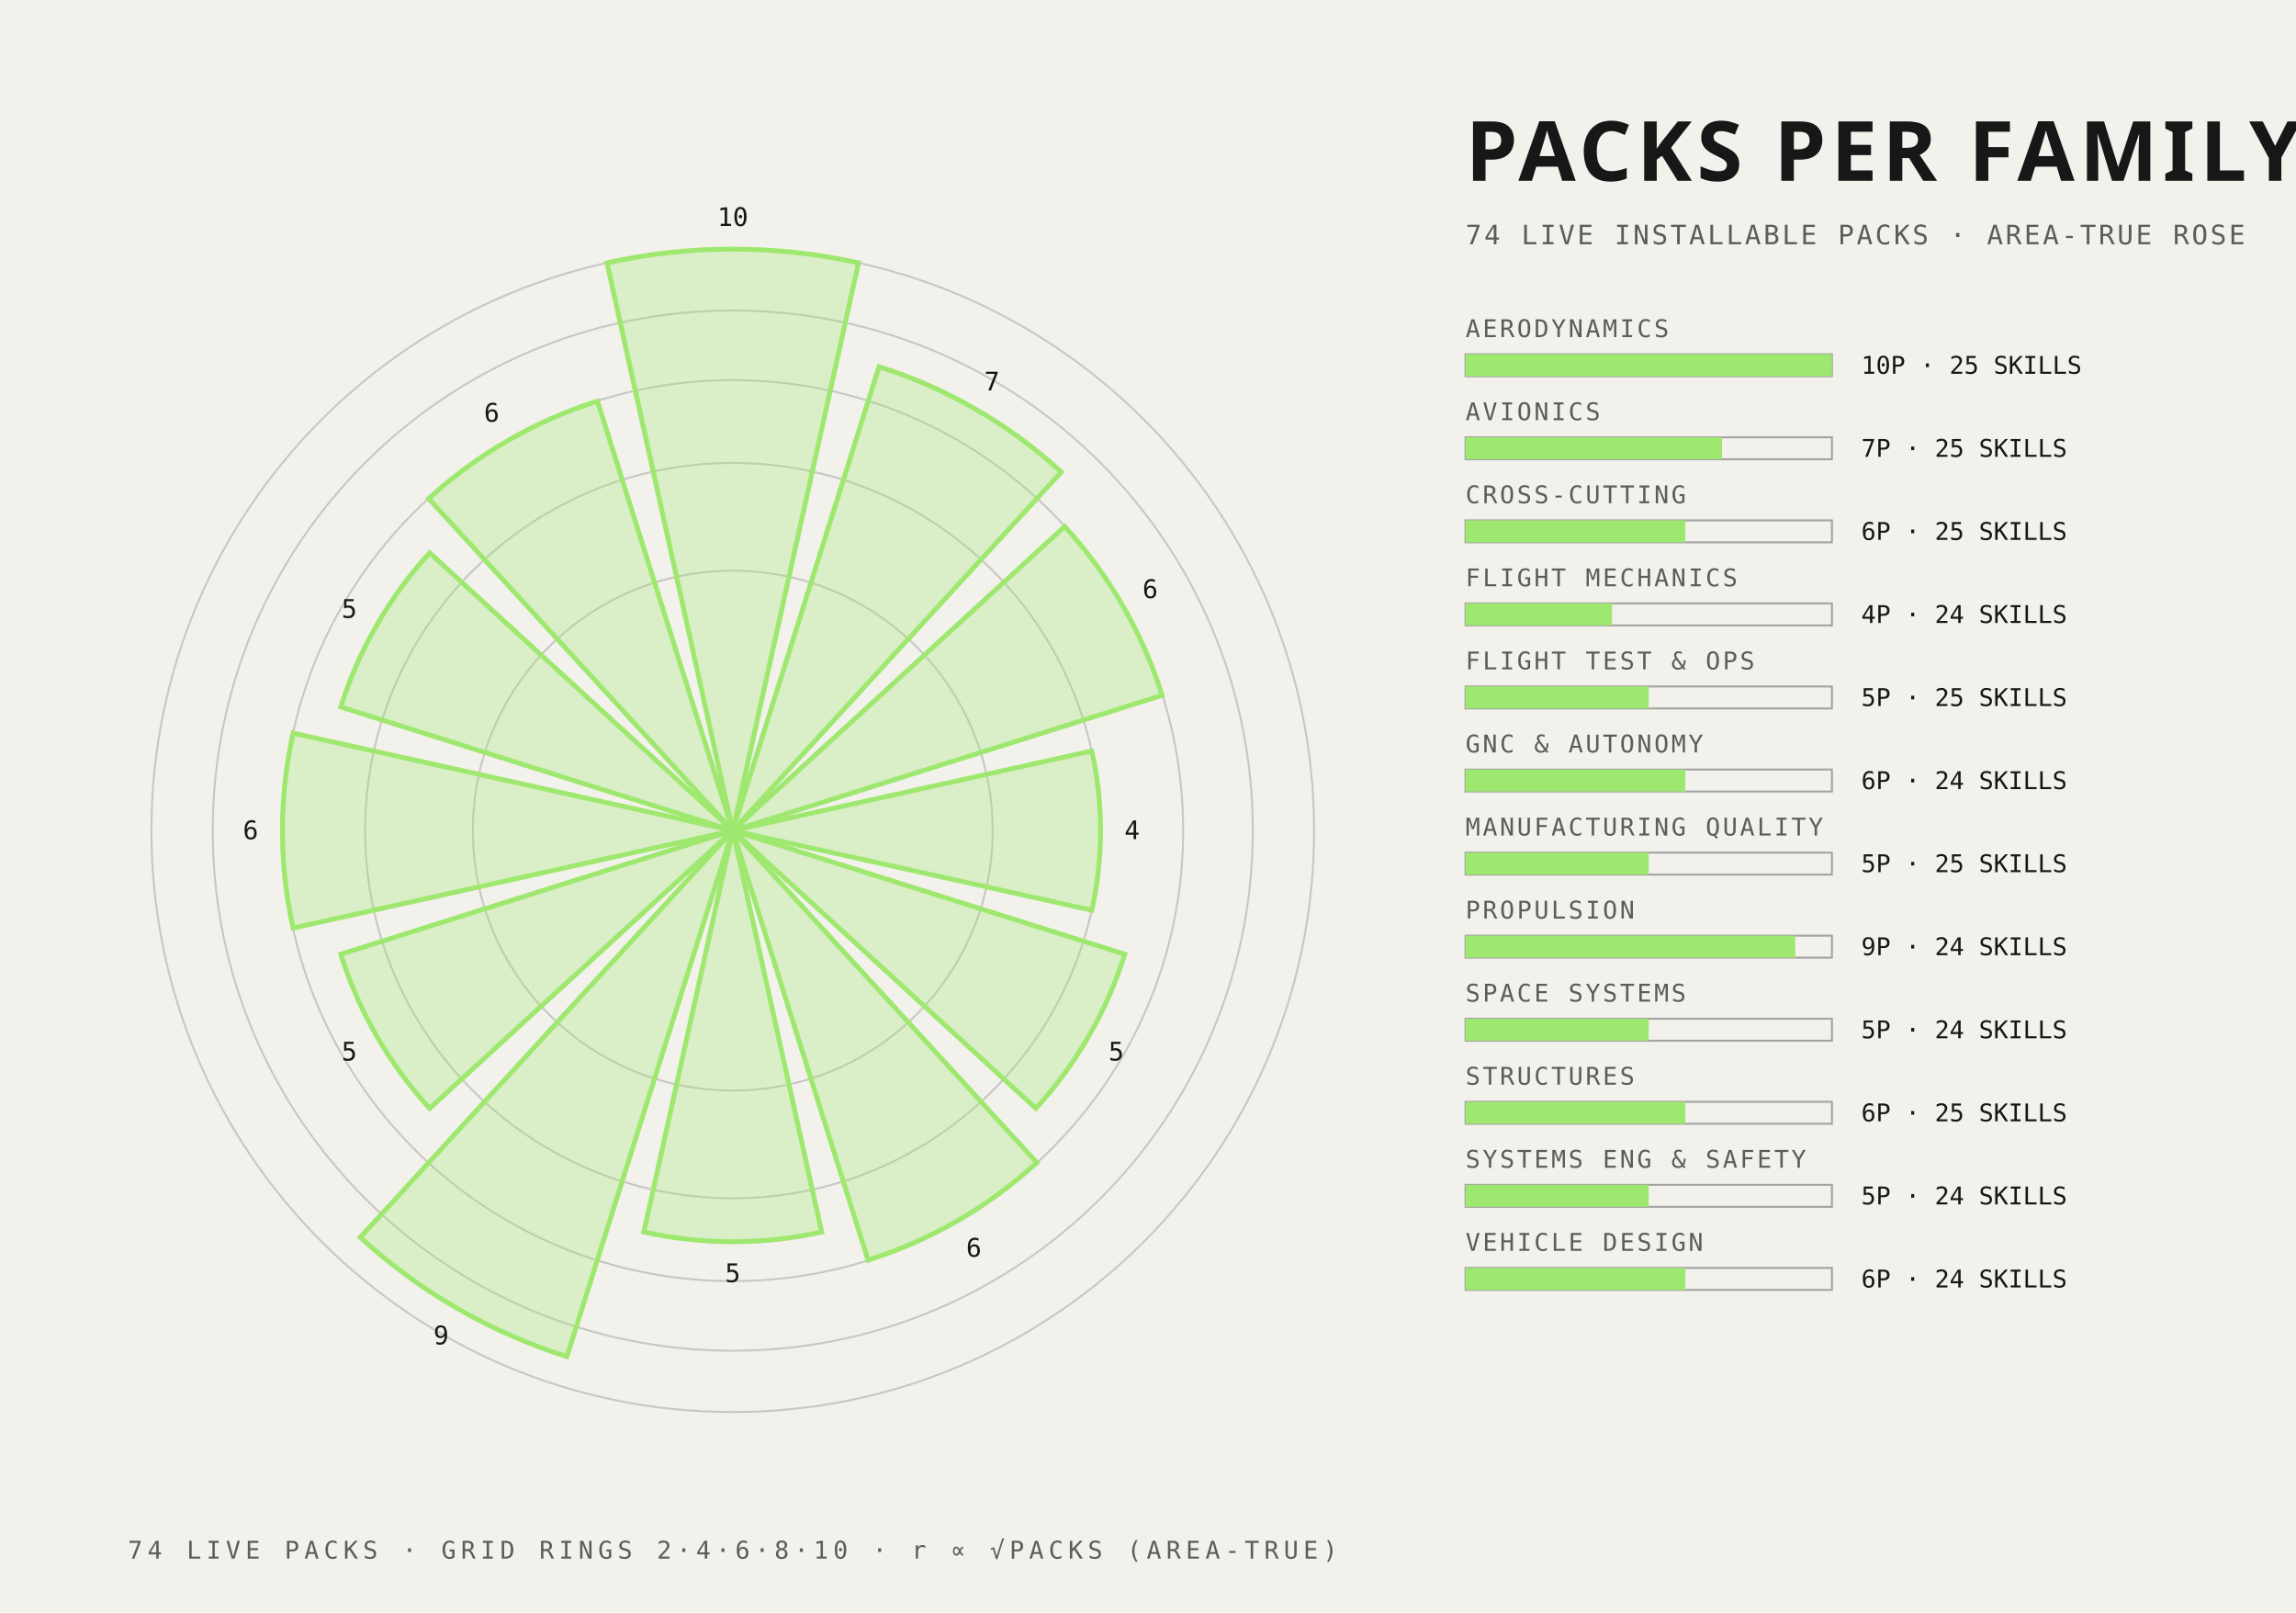
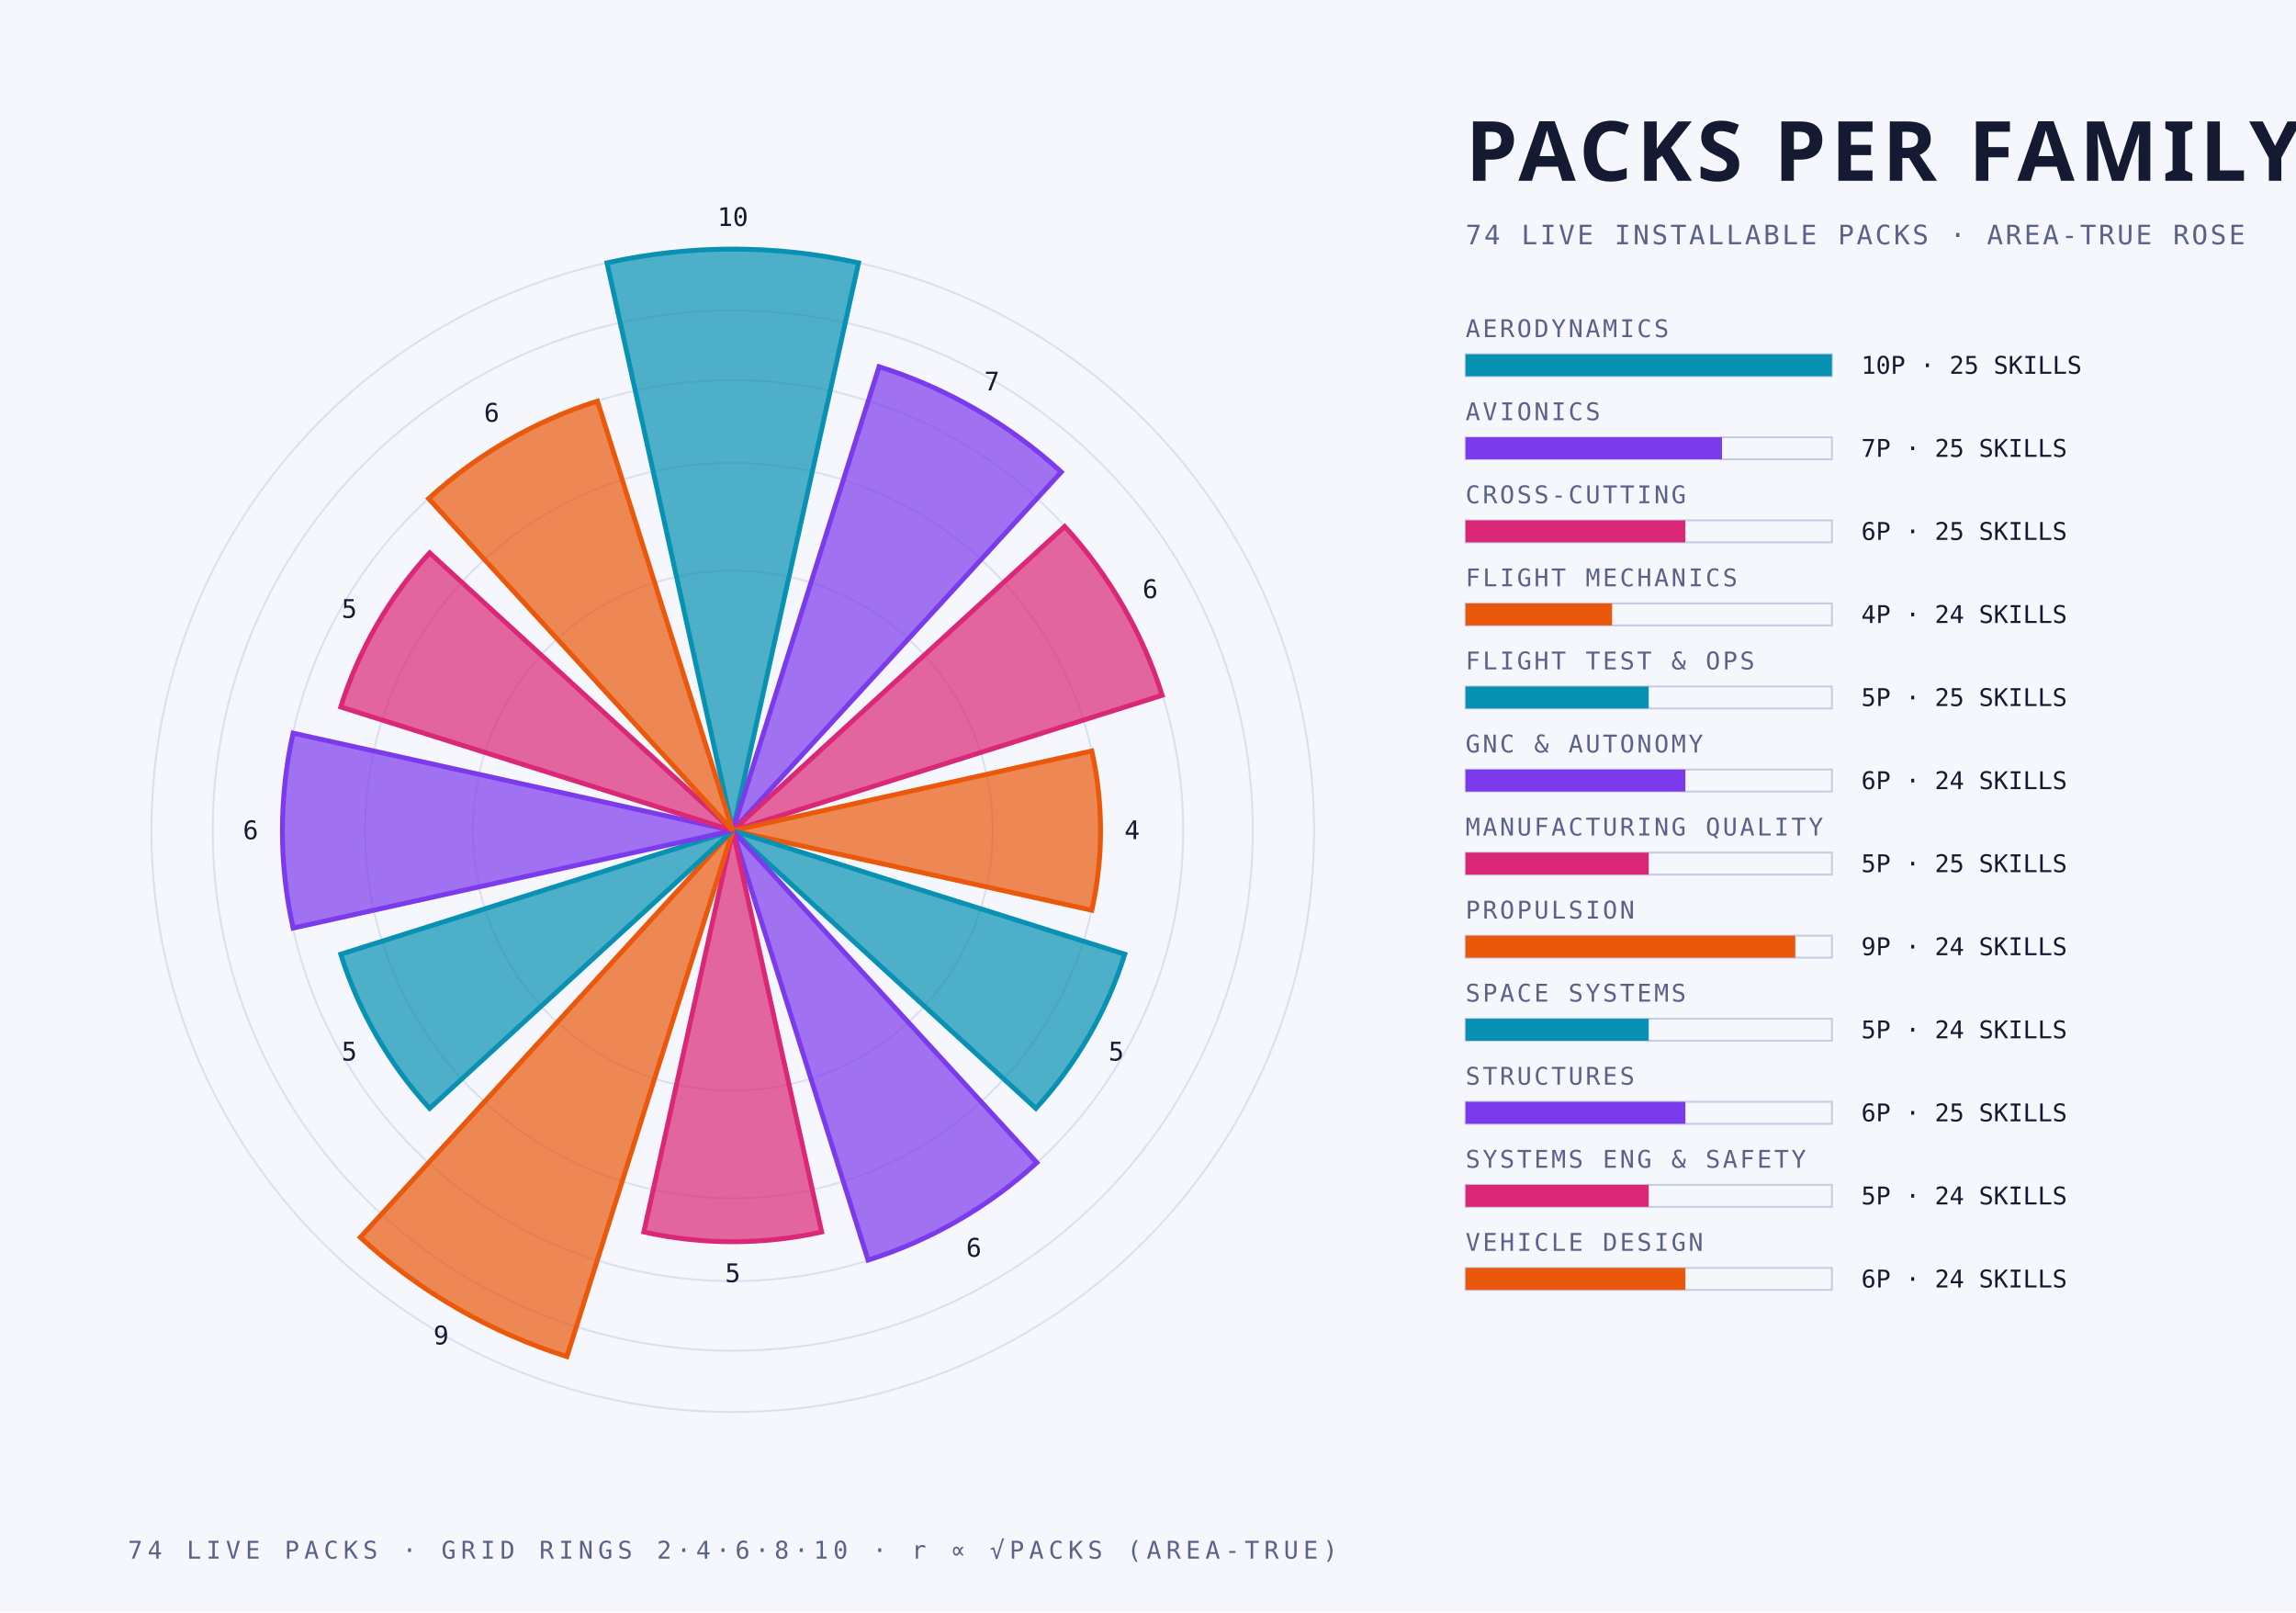
<svg xmlns="http://www.w3.org/2000/svg" width="940" height="660" viewBox="0 0 940 660">
  <style>
    .mono { font-family: "JetBrains Mono", "IBM Plex Mono", "Menlo", monospace; }
    .cond { font-family: "Barlow Condensed", "DIN Condensed", "Arial Narrow", sans-serif; font-weight: 700; text-transform: uppercase; }
    .serif { font-family: "Instrument Serif", Georgia, serif; font-style: italic; }
  </style>
-   <rect width="940" height="660" fill="#f3f1ec" />
-   <circle cx="300" cy="340" r="106.4" fill="none" stroke="#a3a3a3" stroke-width="0.8" stroke-opacity="0.55" />
-   <circle cx="300" cy="340" r="150.5" fill="none" stroke="#a3a3a3" stroke-width="0.8" stroke-opacity="0.55" />
-   <circle cx="300" cy="340" r="184.4" fill="none" stroke="#a3a3a3" stroke-width="0.8" stroke-opacity="0.55" />
-   <circle cx="300" cy="340" r="212.9" fill="none" stroke="#a3a3a3" stroke-width="0.8" stroke-opacity="0.55" />
-   <circle cx="300" cy="340" r="238.0" fill="none" stroke="#a3a3a3" stroke-width="0.8" stroke-opacity="0.55" />
-   <path d="M 300 340 L 248.5 107.6 A 238.0 238.0 0 0 1 351.5 107.6 Z" fill="#9fe870" fill-opacity="0.30" stroke="#9fe870" stroke-width="2" />
-   <text class="mono" x="300.0" y="92.5" text-anchor="middle" font-size="10.5" fill="#171717">10</text>
-   <path d="M 300 340 L 359.9 150.1 A 199.1 199.1 0 0 1 434.5 193.2 Z" fill="#9fe870" fill-opacity="0.30" stroke="#9fe870" stroke-width="2" />
-   <text class="mono" x="406.1" y="159.8" text-anchor="middle" font-size="10.5" fill="#171717">7</text>
-   <path d="M 300 340 L 435.9 215.5 A 184.4 184.4 0 0 1 475.8 284.6 Z" fill="#9fe870" fill-opacity="0.30" stroke="#9fe870" stroke-width="2" />
-   <text class="mono" x="470.9" y="244.8" text-anchor="middle" font-size="10.5" fill="#171717">6</text>
-   <path d="M 300 340 L 447.0 307.4 A 150.5 150.5 0 0 1 447.0 372.6 Z" fill="#9fe870" fill-opacity="0.30" stroke="#9fe870" stroke-width="2" />
-   <text class="mono" x="463.5" y="343.5" text-anchor="middle" font-size="10.5" fill="#171717">4</text>
-   <path d="M 300 340 L 460.5 390.6 A 168.3 168.3 0 0 1 424.1 453.7 Z" fill="#9fe870" fill-opacity="0.30" stroke="#9fe870" stroke-width="2" />
-   <text class="mono" x="457.0" y="434.1" text-anchor="middle" font-size="10.5" fill="#171717">5</text>
-   <path d="M 300 340 L 424.5 475.9 A 184.4 184.4 0 0 1 355.4 515.8 Z" fill="#9fe870" fill-opacity="0.30" stroke="#9fe870" stroke-width="2" />
-   <text class="mono" x="398.7" y="514.4" text-anchor="middle" font-size="10.5" fill="#171717">6</text>
-   <path d="M 300 340 L 336.4 504.3 A 168.3 168.3 0 0 1 263.6 504.3 Z" fill="#9fe870" fill-opacity="0.30" stroke="#9fe870" stroke-width="2" />
-   <text class="mono" x="300.0" y="524.8" text-anchor="middle" font-size="10.5" fill="#171717">5</text>
-   <path d="M 300 340 L 232.1 555.3 A 225.8 225.8 0 0 1 147.5 506.5 Z" fill="#9fe870" fill-opacity="0.30" stroke="#9fe870" stroke-width="2" />
-   <text class="mono" x="180.6" y="550.3" text-anchor="middle" font-size="10.5" fill="#171717">9</text>
-   <path d="M 300 340 L 175.9 453.7 A 168.3 168.3 0 0 1 139.5 390.6 Z" fill="#9fe870" fill-opacity="0.30" stroke="#9fe870" stroke-width="2" />
-   <text class="mono" x="143.0" y="434.1" text-anchor="middle" font-size="10.5" fill="#171717">5</text>
-   <path d="M 300 340 L 120.0 379.9 A 184.4 184.4 0 0 1 120.0 300.1 Z" fill="#9fe870" fill-opacity="0.30" stroke="#9fe870" stroke-width="2" />
-   <text class="mono" x="102.6" y="343.5" text-anchor="middle" font-size="10.5" fill="#171717">6</text>
-   <path d="M 300 340 L 139.5 289.4 A 168.3 168.3 0 0 1 175.9 226.3 Z" fill="#9fe870" fill-opacity="0.30" stroke="#9fe870" stroke-width="2" />
-   <text class="mono" x="143.0" y="252.9" text-anchor="middle" font-size="10.5" fill="#171717">5</text>
-   <path d="M 300 340 L 175.5 204.1 A 184.4 184.4 0 0 1 244.6 164.2 Z" fill="#9fe870" fill-opacity="0.30" stroke="#9fe870" stroke-width="2" />
-   <text class="mono" x="201.3" y="172.6" text-anchor="middle" font-size="10.5" fill="#171717">6</text>
-   <text class="cond" x="600.0" y="74.0" text-anchor="start" font-size="34" fill="#171717" letter-spacing="2">PACKS PER FAMILY</text>
-   <text class="mono" x="600.0" y="100.0" text-anchor="start" font-size="11" fill="#5c5c5c" letter-spacing="1">74 LIVE INSTALLABLE PACKS · AREA-TRUE ROSE</text>
-   <text class="mono" x="600.0" y="138.0" text-anchor="start" font-size="10" fill="#5c5c5c" letter-spacing="1">AERODYNAMICS</text>
-   <rect x="600" y="145" width="150" height="9" fill="none" stroke="#a3a3a3" stroke-width="0.8" />
-   <rect x="600" y="145" width="150.0" height="9" fill="#9fe870" />
-   <text class="mono" x="762.0" y="153.0" text-anchor="start" font-size="10" fill="#171717">10P · 25 SKILLS</text>
-   <text class="mono" x="600.0" y="172.0" text-anchor="start" font-size="10" fill="#5c5c5c" letter-spacing="1">AVIONICS</text>
-   <rect x="600" y="179" width="150" height="9" fill="none" stroke="#a3a3a3" stroke-width="0.8" />
-   <rect x="600" y="179" width="105.0" height="9" fill="#9fe870" />
-   <text class="mono" x="762.0" y="187.0" text-anchor="start" font-size="10" fill="#171717">7P · 25 SKILLS</text>
-   <text class="mono" x="600.0" y="206.0" text-anchor="start" font-size="10" fill="#5c5c5c" letter-spacing="1">CROSS-CUTTING</text>
-   <rect x="600" y="213" width="150" height="9" fill="none" stroke="#a3a3a3" stroke-width="0.8" />
-   <rect x="600" y="213" width="90.0" height="9" fill="#9fe870" />
-   <text class="mono" x="762.0" y="221.0" text-anchor="start" font-size="10" fill="#171717">6P · 25 SKILLS</text>
-   <text class="mono" x="600.0" y="240.0" text-anchor="start" font-size="10" fill="#5c5c5c" letter-spacing="1">FLIGHT MECHANICS</text>
-   <rect x="600" y="247" width="150" height="9" fill="none" stroke="#a3a3a3" stroke-width="0.8" />
-   <rect x="600" y="247" width="60.0" height="9" fill="#9fe870" />
-   <text class="mono" x="762.0" y="255.0" text-anchor="start" font-size="10" fill="#171717">4P · 24 SKILLS</text>
-   <text class="mono" x="600.0" y="274.0" text-anchor="start" font-size="10" fill="#5c5c5c" letter-spacing="1">FLIGHT TEST &amp; OPS</text>
-   <rect x="600" y="281" width="150" height="9" fill="none" stroke="#a3a3a3" stroke-width="0.8" />
-   <rect x="600" y="281" width="75.0" height="9" fill="#9fe870" />
-   <text class="mono" x="762.0" y="289.0" text-anchor="start" font-size="10" fill="#171717">5P · 25 SKILLS</text>
-   <text class="mono" x="600.0" y="308.0" text-anchor="start" font-size="10" fill="#5c5c5c" letter-spacing="1">GNC &amp; AUTONOMY</text>
-   <rect x="600" y="315" width="150" height="9" fill="none" stroke="#a3a3a3" stroke-width="0.8" />
-   <rect x="600" y="315" width="90.0" height="9" fill="#9fe870" />
-   <text class="mono" x="762.0" y="323.0" text-anchor="start" font-size="10" fill="#171717">6P · 24 SKILLS</text>
-   <text class="mono" x="600.0" y="342.0" text-anchor="start" font-size="10" fill="#5c5c5c" letter-spacing="1">MANUFACTURING QUALITY</text>
-   <rect x="600" y="349" width="150" height="9" fill="none" stroke="#a3a3a3" stroke-width="0.8" />
-   <rect x="600" y="349" width="75.0" height="9" fill="#9fe870" />
-   <text class="mono" x="762.0" y="357.0" text-anchor="start" font-size="10" fill="#171717">5P · 25 SKILLS</text>
-   <text class="mono" x="600.0" y="376.0" text-anchor="start" font-size="10" fill="#5c5c5c" letter-spacing="1">PROPULSION</text>
-   <rect x="600" y="383" width="150" height="9" fill="none" stroke="#a3a3a3" stroke-width="0.8" />
-   <rect x="600" y="383" width="135.0" height="9" fill="#9fe870" />
-   <text class="mono" x="762.0" y="391.0" text-anchor="start" font-size="10" fill="#171717">9P · 24 SKILLS</text>
-   <text class="mono" x="600.0" y="410.0" text-anchor="start" font-size="10" fill="#5c5c5c" letter-spacing="1">SPACE SYSTEMS</text>
-   <rect x="600" y="417" width="150" height="9" fill="none" stroke="#a3a3a3" stroke-width="0.8" />
-   <rect x="600" y="417" width="75.0" height="9" fill="#9fe870" />
-   <text class="mono" x="762.0" y="425.0" text-anchor="start" font-size="10" fill="#171717">5P · 24 SKILLS</text>
-   <text class="mono" x="600.0" y="444.0" text-anchor="start" font-size="10" fill="#5c5c5c" letter-spacing="1">STRUCTURES</text>
-   <rect x="600" y="451" width="150" height="9" fill="none" stroke="#a3a3a3" stroke-width="0.8" />
-   <rect x="600" y="451" width="90.0" height="9" fill="#9fe870" />
-   <text class="mono" x="762.0" y="459.0" text-anchor="start" font-size="10" fill="#171717">6P · 25 SKILLS</text>
-   <text class="mono" x="600.0" y="478.0" text-anchor="start" font-size="10" fill="#5c5c5c" letter-spacing="1">SYSTEMS ENG &amp; SAFETY</text>
-   <rect x="600" y="485" width="150" height="9" fill="none" stroke="#a3a3a3" stroke-width="0.8" />
-   <rect x="600" y="485" width="75.0" height="9" fill="#9fe870" />
-   <text class="mono" x="762.0" y="493.0" text-anchor="start" font-size="10" fill="#171717">5P · 24 SKILLS</text>
-   <text class="mono" x="600.0" y="512.0" text-anchor="start" font-size="10" fill="#5c5c5c" letter-spacing="1">VEHICLE DESIGN</text>
-   <rect x="600" y="519" width="150" height="9" fill="none" stroke="#a3a3a3" stroke-width="0.8" />
-   <rect x="600" y="519" width="90.0" height="9" fill="#9fe870" />
-   <text class="mono" x="762.0" y="527.0" text-anchor="start" font-size="10" fill="#171717">6P · 24 SKILLS</text>
-   <text class="mono" x="300.0" y="638.0" text-anchor="middle" font-size="10" fill="#5c5c5c" letter-spacing="2">74 LIVE PACKS · GRID RINGS 2·4·6·8·10 · r ∝ √PACKS (AREA-TRUE)</text>
+   <rect width="940" height="660" fill="#f6f7fc" />
+   <circle cx="300" cy="340" r="106.4" fill="none" stroke="#c6cce4" stroke-width="0.8" stroke-opacity="0.55" />
+   <circle cx="300" cy="340" r="150.5" fill="none" stroke="#c6cce4" stroke-width="0.8" stroke-opacity="0.55" />
+   <circle cx="300" cy="340" r="184.4" fill="none" stroke="#c6cce4" stroke-width="0.8" stroke-opacity="0.55" />
+   <circle cx="300" cy="340" r="212.9" fill="none" stroke="#c6cce4" stroke-width="0.8" stroke-opacity="0.55" />
+   <circle cx="300" cy="340" r="238.0" fill="none" stroke="#c6cce4" stroke-width="0.8" stroke-opacity="0.55" />
+   <path d="M 300 340 L 248.5 107.6 A 238.0 238.0 0 0 1 351.5 107.6 Z" fill="#0891b2" fill-opacity="0.70" stroke="#0891b2" stroke-width="2" />
+   <text class="mono" x="300.0" y="92.5" text-anchor="middle" font-size="10.5" fill="#151a33">10</text>
+   <path d="M 300 340 L 359.9 150.1 A 199.1 199.1 0 0 1 434.5 193.2 Z" fill="#7c3aed" fill-opacity="0.70" stroke="#7c3aed" stroke-width="2" />
+   <text class="mono" x="406.1" y="159.8" text-anchor="middle" font-size="10.5" fill="#151a33">7</text>
+   <path d="M 300 340 L 435.9 215.5 A 184.4 184.4 0 0 1 475.8 284.6 Z" fill="#db2777" fill-opacity="0.70" stroke="#db2777" stroke-width="2" />
+   <text class="mono" x="470.9" y="244.8" text-anchor="middle" font-size="10.5" fill="#151a33">6</text>
+   <path d="M 300 340 L 447.0 307.4 A 150.5 150.5 0 0 1 447.0 372.6 Z" fill="#ea580c" fill-opacity="0.70" stroke="#ea580c" stroke-width="2" />
+   <text class="mono" x="463.5" y="343.5" text-anchor="middle" font-size="10.5" fill="#151a33">4</text>
+   <path d="M 300 340 L 460.5 390.6 A 168.3 168.3 0 0 1 424.1 453.7 Z" fill="#0891b2" fill-opacity="0.70" stroke="#0891b2" stroke-width="2" />
+   <text class="mono" x="457.0" y="434.1" text-anchor="middle" font-size="10.5" fill="#151a33">5</text>
+   <path d="M 300 340 L 424.5 475.9 A 184.4 184.4 0 0 1 355.4 515.8 Z" fill="#7c3aed" fill-opacity="0.70" stroke="#7c3aed" stroke-width="2" />
+   <text class="mono" x="398.7" y="514.4" text-anchor="middle" font-size="10.5" fill="#151a33">6</text>
+   <path d="M 300 340 L 336.4 504.3 A 168.3 168.3 0 0 1 263.6 504.3 Z" fill="#db2777" fill-opacity="0.70" stroke="#db2777" stroke-width="2" />
+   <text class="mono" x="300.0" y="524.8" text-anchor="middle" font-size="10.5" fill="#151a33">5</text>
+   <path d="M 300 340 L 232.1 555.3 A 225.8 225.8 0 0 1 147.5 506.5 Z" fill="#ea580c" fill-opacity="0.70" stroke="#ea580c" stroke-width="2" />
+   <text class="mono" x="180.6" y="550.3" text-anchor="middle" font-size="10.5" fill="#151a33">9</text>
+   <path d="M 300 340 L 175.9 453.7 A 168.3 168.3 0 0 1 139.5 390.6 Z" fill="#0891b2" fill-opacity="0.70" stroke="#0891b2" stroke-width="2" />
+   <text class="mono" x="143.0" y="434.1" text-anchor="middle" font-size="10.5" fill="#151a33">5</text>
+   <path d="M 300 340 L 120.0 379.9 A 184.4 184.4 0 0 1 120.0 300.1 Z" fill="#7c3aed" fill-opacity="0.70" stroke="#7c3aed" stroke-width="2" />
+   <text class="mono" x="102.6" y="343.5" text-anchor="middle" font-size="10.5" fill="#151a33">6</text>
+   <path d="M 300 340 L 139.5 289.4 A 168.3 168.3 0 0 1 175.9 226.3 Z" fill="#db2777" fill-opacity="0.70" stroke="#db2777" stroke-width="2" />
+   <text class="mono" x="143.0" y="252.9" text-anchor="middle" font-size="10.5" fill="#151a33">5</text>
+   <path d="M 300 340 L 175.5 204.1 A 184.4 184.4 0 0 1 244.6 164.2 Z" fill="#ea580c" fill-opacity="0.70" stroke="#ea580c" stroke-width="2" />
+   <text class="mono" x="201.3" y="172.6" text-anchor="middle" font-size="10.5" fill="#151a33">6</text>
+   <text class="cond" x="600.0" y="74.0" text-anchor="start" font-size="34" fill="#151a33" letter-spacing="2">PACKS PER FAMILY</text>
+   <text class="mono" x="600.0" y="100.0" text-anchor="start" font-size="11" fill="#5a6289" letter-spacing="1">74 LIVE INSTALLABLE PACKS · AREA-TRUE ROSE</text>
+   <text class="mono" x="600.0" y="138.0" text-anchor="start" font-size="10" fill="#5a6289" letter-spacing="1">AERODYNAMICS</text>
+   <rect x="600" y="145" width="150" height="9" fill="none" stroke="#c6cce4" stroke-width="0.8" />
+   <rect x="600" y="145" width="150.0" height="9" fill="#0891b2" />
+   <text class="mono" x="762.0" y="153.0" text-anchor="start" font-size="10" fill="#151a33">10P · 25 SKILLS</text>
+   <text class="mono" x="600.0" y="172.0" text-anchor="start" font-size="10" fill="#5a6289" letter-spacing="1">AVIONICS</text>
+   <rect x="600" y="179" width="150" height="9" fill="none" stroke="#c6cce4" stroke-width="0.8" />
+   <rect x="600" y="179" width="105.0" height="9" fill="#7c3aed" />
+   <text class="mono" x="762.0" y="187.0" text-anchor="start" font-size="10" fill="#151a33">7P · 25 SKILLS</text>
+   <text class="mono" x="600.0" y="206.0" text-anchor="start" font-size="10" fill="#5a6289" letter-spacing="1">CROSS-CUTTING</text>
+   <rect x="600" y="213" width="150" height="9" fill="none" stroke="#c6cce4" stroke-width="0.8" />
+   <rect x="600" y="213" width="90.0" height="9" fill="#db2777" />
+   <text class="mono" x="762.0" y="221.0" text-anchor="start" font-size="10" fill="#151a33">6P · 25 SKILLS</text>
+   <text class="mono" x="600.0" y="240.0" text-anchor="start" font-size="10" fill="#5a6289" letter-spacing="1">FLIGHT MECHANICS</text>
+   <rect x="600" y="247" width="150" height="9" fill="none" stroke="#c6cce4" stroke-width="0.8" />
+   <rect x="600" y="247" width="60.0" height="9" fill="#ea580c" />
+   <text class="mono" x="762.0" y="255.0" text-anchor="start" font-size="10" fill="#151a33">4P · 24 SKILLS</text>
+   <text class="mono" x="600.0" y="274.0" text-anchor="start" font-size="10" fill="#5a6289" letter-spacing="1">FLIGHT TEST &amp; OPS</text>
+   <rect x="600" y="281" width="150" height="9" fill="none" stroke="#c6cce4" stroke-width="0.8" />
+   <rect x="600" y="281" width="75.0" height="9" fill="#0891b2" />
+   <text class="mono" x="762.0" y="289.0" text-anchor="start" font-size="10" fill="#151a33">5P · 25 SKILLS</text>
+   <text class="mono" x="600.0" y="308.0" text-anchor="start" font-size="10" fill="#5a6289" letter-spacing="1">GNC &amp; AUTONOMY</text>
+   <rect x="600" y="315" width="150" height="9" fill="none" stroke="#c6cce4" stroke-width="0.8" />
+   <rect x="600" y="315" width="90.0" height="9" fill="#7c3aed" />
+   <text class="mono" x="762.0" y="323.0" text-anchor="start" font-size="10" fill="#151a33">6P · 24 SKILLS</text>
+   <text class="mono" x="600.0" y="342.0" text-anchor="start" font-size="10" fill="#5a6289" letter-spacing="1">MANUFACTURING QUALITY</text>
+   <rect x="600" y="349" width="150" height="9" fill="none" stroke="#c6cce4" stroke-width="0.8" />
+   <rect x="600" y="349" width="75.0" height="9" fill="#db2777" />
+   <text class="mono" x="762.0" y="357.0" text-anchor="start" font-size="10" fill="#151a33">5P · 25 SKILLS</text>
+   <text class="mono" x="600.0" y="376.0" text-anchor="start" font-size="10" fill="#5a6289" letter-spacing="1">PROPULSION</text>
+   <rect x="600" y="383" width="150" height="9" fill="none" stroke="#c6cce4" stroke-width="0.8" />
+   <rect x="600" y="383" width="135.0" height="9" fill="#ea580c" />
+   <text class="mono" x="762.0" y="391.0" text-anchor="start" font-size="10" fill="#151a33">9P · 24 SKILLS</text>
+   <text class="mono" x="600.0" y="410.0" text-anchor="start" font-size="10" fill="#5a6289" letter-spacing="1">SPACE SYSTEMS</text>
+   <rect x="600" y="417" width="150" height="9" fill="none" stroke="#c6cce4" stroke-width="0.8" />
+   <rect x="600" y="417" width="75.0" height="9" fill="#0891b2" />
+   <text class="mono" x="762.0" y="425.0" text-anchor="start" font-size="10" fill="#151a33">5P · 24 SKILLS</text>
+   <text class="mono" x="600.0" y="444.0" text-anchor="start" font-size="10" fill="#5a6289" letter-spacing="1">STRUCTURES</text>
+   <rect x="600" y="451" width="150" height="9" fill="none" stroke="#c6cce4" stroke-width="0.8" />
+   <rect x="600" y="451" width="90.0" height="9" fill="#7c3aed" />
+   <text class="mono" x="762.0" y="459.0" text-anchor="start" font-size="10" fill="#151a33">6P · 25 SKILLS</text>
+   <text class="mono" x="600.0" y="478.0" text-anchor="start" font-size="10" fill="#5a6289" letter-spacing="1">SYSTEMS ENG &amp; SAFETY</text>
+   <rect x="600" y="485" width="150" height="9" fill="none" stroke="#c6cce4" stroke-width="0.8" />
+   <rect x="600" y="485" width="75.0" height="9" fill="#db2777" />
+   <text class="mono" x="762.0" y="493.0" text-anchor="start" font-size="10" fill="#151a33">5P · 24 SKILLS</text>
+   <text class="mono" x="600.0" y="512.0" text-anchor="start" font-size="10" fill="#5a6289" letter-spacing="1">VEHICLE DESIGN</text>
+   <rect x="600" y="519" width="150" height="9" fill="none" stroke="#c6cce4" stroke-width="0.8" />
+   <rect x="600" y="519" width="90.0" height="9" fill="#ea580c" />
+   <text class="mono" x="762.0" y="527.0" text-anchor="start" font-size="10" fill="#151a33">6P · 24 SKILLS</text>
+   <text class="mono" x="300.0" y="638.0" text-anchor="middle" font-size="10" fill="#5a6289" letter-spacing="2">74 LIVE PACKS · GRID RINGS 2·4·6·8·10 · r ∝ √PACKS (AREA-TRUE)</text>
</svg>
